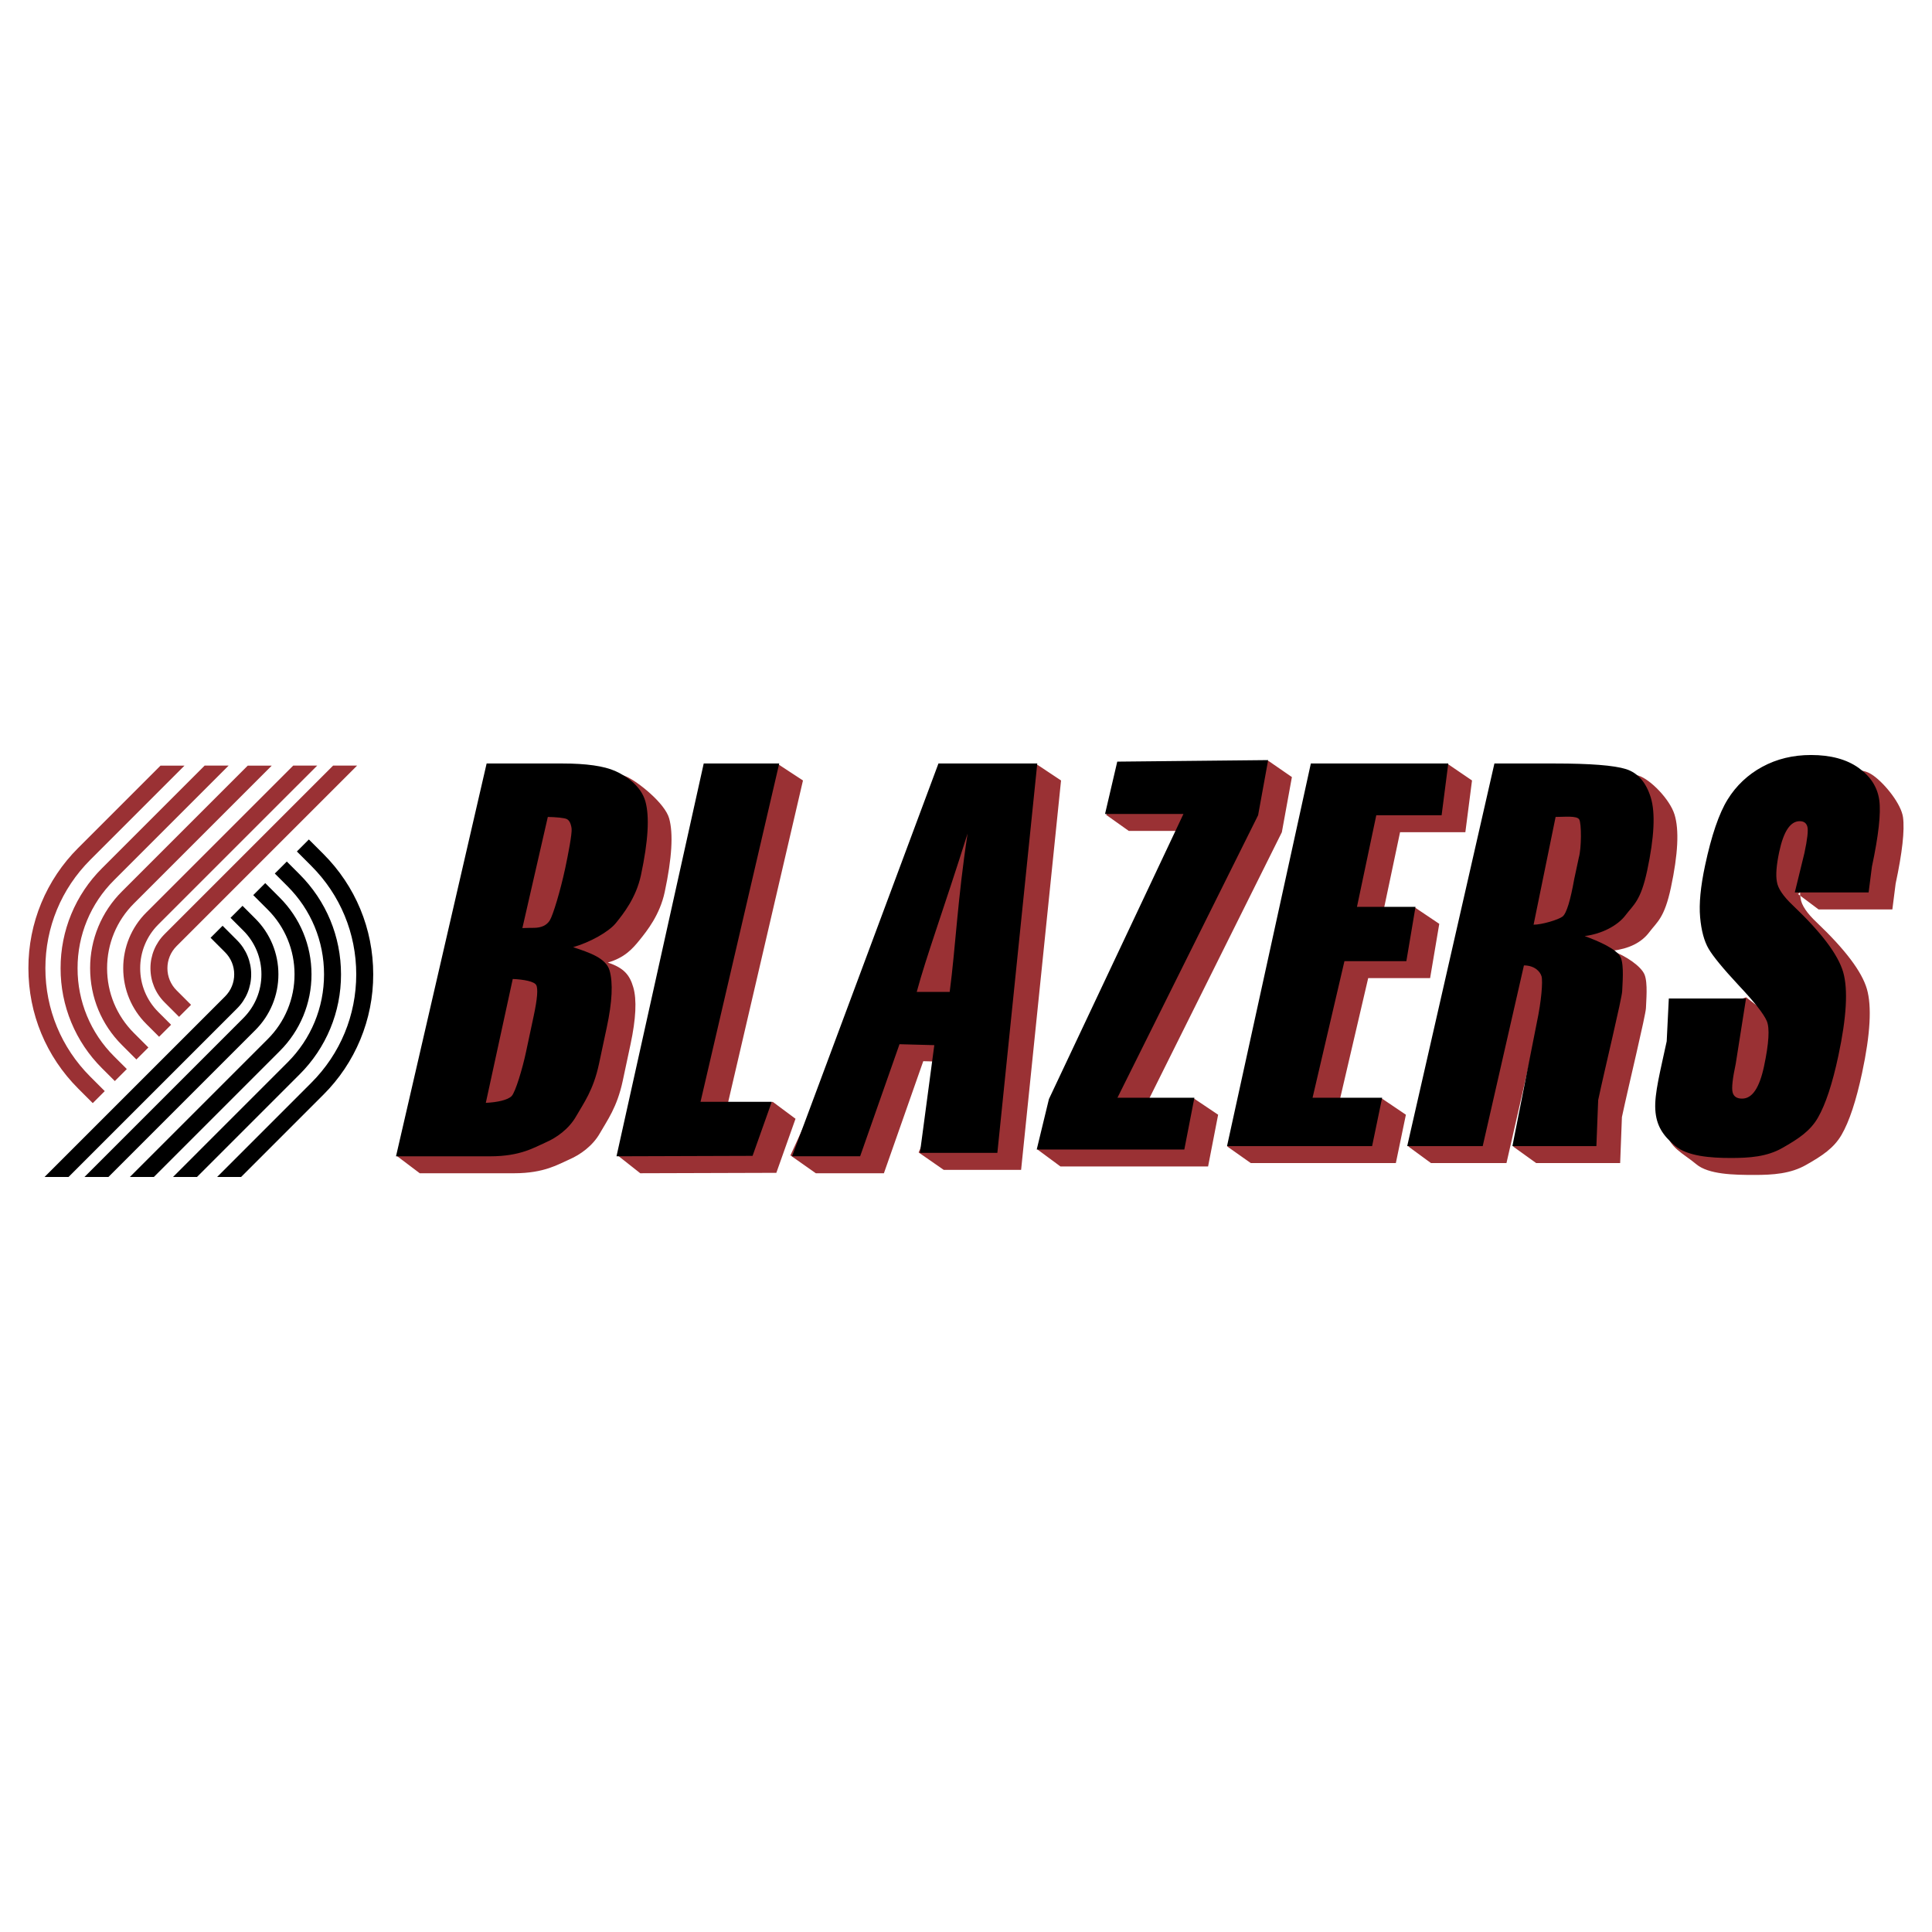
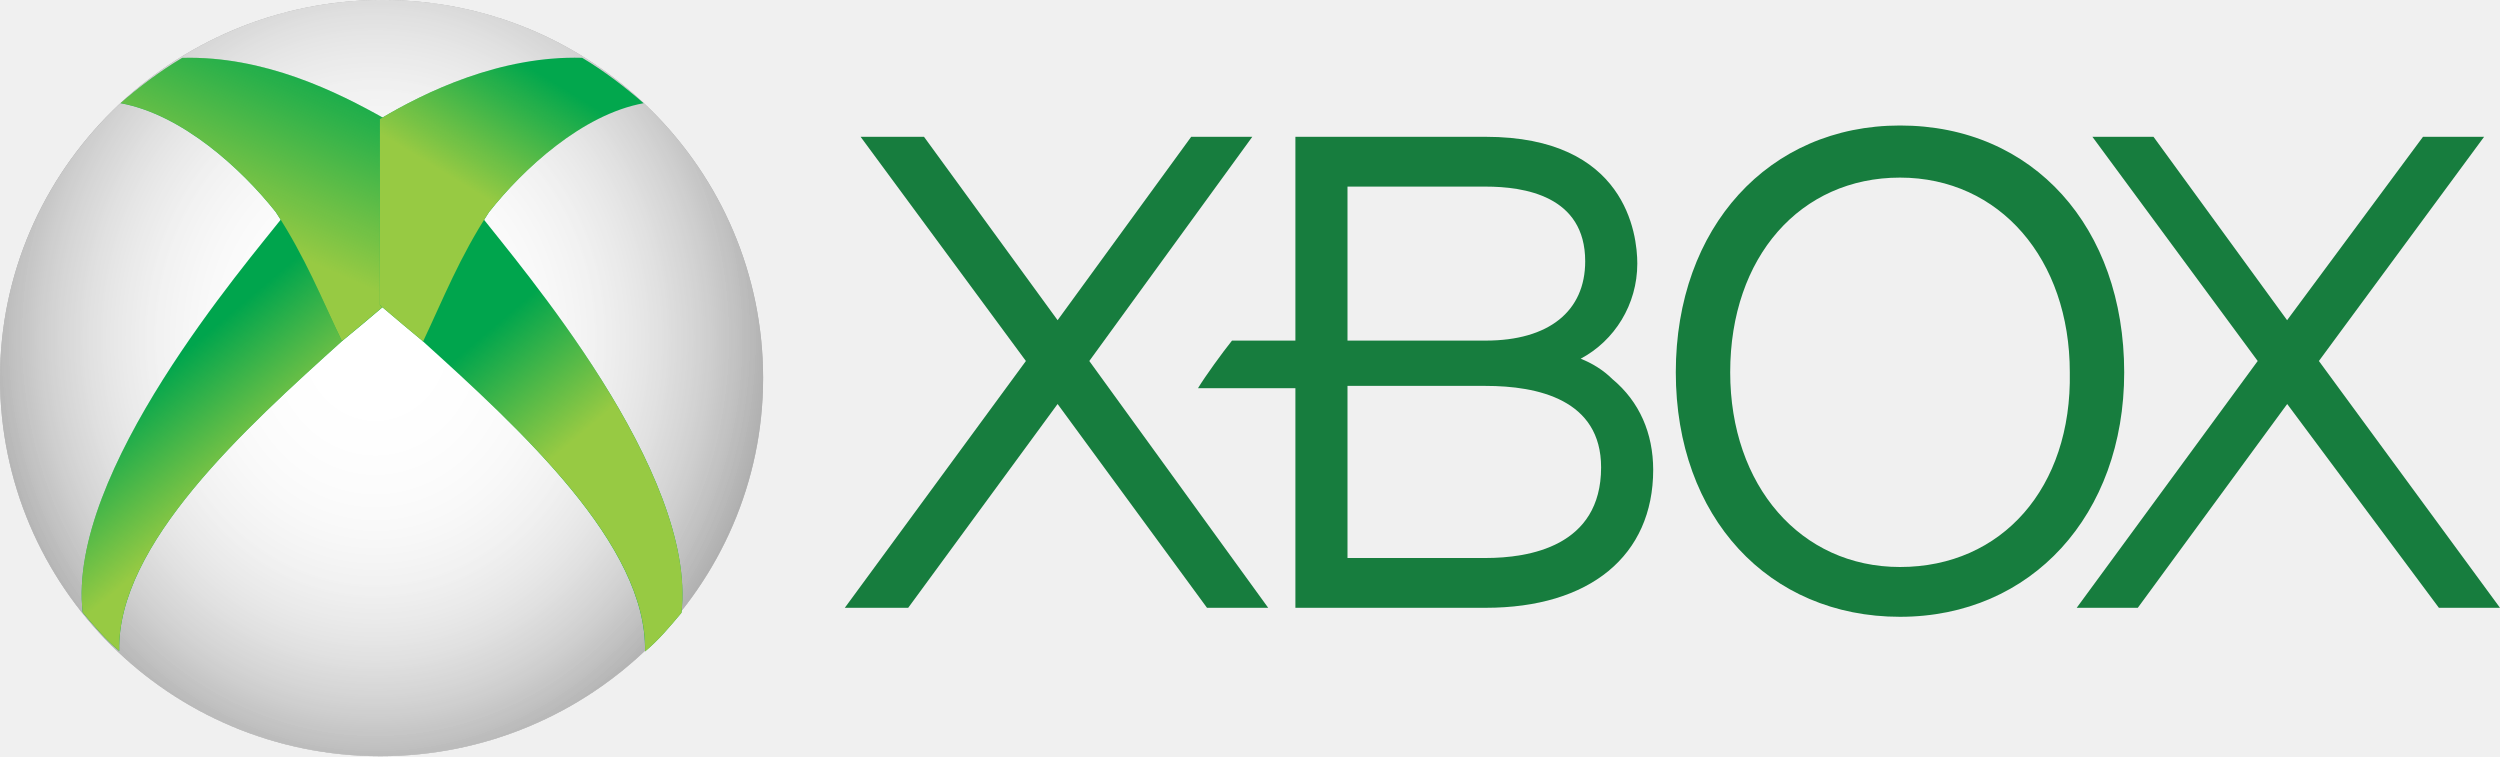
- <svg xmlns="http://www.w3.org/2000/svg" width="2500" height="2500" viewBox="0 0 192.756 192.756">
-   <g fill-rule="evenodd" clip-rule="evenodd">
-     <path fill="#fff" d="M0 0h192.756v192.756H0V0z" />
-     <path d="M17.864 101.449l1.197-1.197-1.443-1.443a3.1 3.1 0 0 1-.915-2.207c0-.833.325-1.617.914-2.207l18.01-18.01h-2.394L16.421 93.198a4.783 4.783 0 0 0-1.41 3.404c0 1.287.5 2.494 1.41 3.404l1.443 1.443z" fill="#9a3134" />
-     <path d="M15.873 103.439l1.197-1.197-1.274-1.273a6.136 6.136 0 0 1-1.809-4.367 6.14 6.14 0 0 1 1.809-4.368l15.85-15.849h-2.394L14.599 91.037a7.818 7.818 0 0 0-2.305 5.564c0 2.102.819 4.078 2.305 5.564l1.274 1.274z" fill="#9a3134" />
-     <path d="M13.607 105.705l1.197-1.197-1.443-1.443c-1.727-1.727-2.677-4.021-2.677-6.463s.951-4.737 2.677-6.463l13.753-13.753H24.72L12.165 88.941a10.764 10.764 0 0 0-3.173 7.661c0 2.895 1.127 5.615 3.173 7.66l1.442 1.443z" fill="#9a3134" />
-     <path d="M11.455 107.857l1.197-1.197-1.274-1.273a12.34 12.34 0 0 1-3.639-8.785 12.34 12.34 0 0 1 3.639-8.785L22.81 76.385h-2.394L10.181 86.62a14.02 14.02 0 0 0-4.135 9.982 14.02 14.02 0 0 0 4.135 9.982l1.274 1.273z" fill="#9a3134" />
-     <path d="M9.254 110.059l1.197-1.197-1.443-1.443c-2.889-2.889-4.48-6.73-4.48-10.816s1.591-7.927 4.48-10.817l9.4-9.4h-2.394l-8.203 8.203a16.88 16.88 0 0 0-4.977 12.014c0 4.539 1.768 8.805 4.977 12.014l1.443 1.442z" fill="#9a3134" />
-     <path d="M22.206 92.364l-1.197 1.197 1.443 1.443c.59.589.915 1.373.915 2.207s-.325 1.617-.914 2.207l-18.01 18.01h2.394l16.813-16.812a4.786 4.786 0 0 0 1.41-3.404 4.783 4.783 0 0 0-1.41-3.404l-1.444-1.444z" />
-     <path d="M24.197 90.373L23 91.57l1.274 1.274a6.14 6.14 0 0 1 1.809 4.367c0 1.65-.643 3.201-1.809 4.367l-15.849 15.85h2.394l14.652-14.652a7.82 7.82 0 0 0 2.305-5.564 7.815 7.815 0 0 0-2.305-5.564l-1.274-1.275z" />
-     <path d="M26.462 88.108l-1.197 1.197 1.443 1.443a9.083 9.083 0 0 1 2.677 6.463 9.088 9.088 0 0 1-2.677 6.465l-13.753 13.752h2.394l12.556-12.557a10.76 10.76 0 0 0 3.173-7.66c0-2.893-1.127-5.614-3.173-7.661l-1.443-1.442z" />
-     <path d="M28.614 85.956l-1.197 1.196 1.274 1.274c2.347 2.347 3.639 5.467 3.639 8.785s-1.292 6.439-3.639 8.785L17.26 117.428h2.394l10.234-10.234a14.02 14.02 0 0 0 4.135-9.982c0-3.771-1.468-7.315-4.135-9.982l-1.274-1.274z" />
-     <path d="M30.815 83.754l-1.196 1.197 1.443 1.443c2.889 2.889 4.48 6.73 4.48 10.816s-1.591 7.928-4.48 10.816l-9.4 9.4h2.394l8.203-8.203a16.879 16.879 0 0 0 4.977-12.014c0-4.538-1.768-8.805-4.977-12.013l-1.444-1.442z" />
-     <path d="M39.646 115.369L50.92 77.867h7.566c2.376 0 2.879-.886 4.011-.387 1.13.5 3.836 2.645 4.263 4.165.427 1.521.28 3.972-.441 7.352-.488 2.286-1.772 3.879-2.497 4.78-.726.902-1.512 1.774-3.18 2.256 1.61.535 2.184 1.238 2.543 2.477.358 1.238.267 3.133-.279 5.688l-.776 3.641c-.566 2.652-1.55 3.939-2.274 5.217-.725 1.277-1.967 2.152-3.05 2.621-1.084.469-2.472 1.379-5.519 1.379H41.88l-2.234-1.687zm18.303-32.188l-2.877 11.511c.347-.016.368-.429.55-.429.755 0 1.288-.246 1.599-.737.31-.492 1.053-2.918 1.548-5.243.263-1.227.697-3.441.63-3.933-.066-.492-.223-.803-.466-.933-.245-.129-.183-.22-.984-.236zm-3.745 16.016l-1.841 12.424c.434.121.673-.172 1.055-.578.383-.404 1.082-2.754 1.42-4.342l.783-3.668c.359-1.684.441-2.703.246-3.061-.195-.355-1.2-.558-1.663-.775zM77.731 76.308l2.382 1.559-7.851 33.752 4.831-1.693 2.276 1.693-1.914 5.395-13.577.041-2.259-1.784L72.58 77.867l5.151-1.559zM103.512 76.308l2.348 1.559-3.984 38.85h-7.722l-2.503-1.738 3.936-9.012-3.473-.092-3.927 11.18h-6.792l-2.535-1.783L96 77.868l7.512-1.56zm-6.391 24.346c.588-4.463.781-9.235 1.785-15.802-2.379 7.54-3.117 12.274-4.054 15.765l2.269.037zM126.559 75.917l2.334 1.611-1.002 5.502-14.034 28.185 5.28-1.608 2.396 1.608-1.002 5.164h-14.728l-2.291-1.693 3.509-3.34 13.422-28.444h-7.822l-2.273-1.614 3.492-3.607 12.719-1.764zM122.457 114.393l10.695-36.526 11.276-1.657 2.435 1.657-.664 5.163h-6.515l-1.93 9.141 3.451-1.606 2.391 1.606-.914 5.417h-6.178l-3.178 13.627 4.559-1.608 2.381 1.608-1.002 4.824h-14.475l-2.332-1.646zM140.523 114.393l10.943-36.525h6.01c3.555 0 4.811-.855 5.994-.485 1.186.371 3.127 2.359 3.598 3.883.473 1.523.352 3.954-.361 7.291-.65 3.047-1.369 3.403-2.158 4.45s-2.023 1.647-3.715 1.856c1.379.501 2.908 1.541 3.246 2.38.336.84.156 2.627.137 3.328-.021.703-1.723 7.715-2.398 10.881l-.176 4.588h-8.379l-2.291-1.646 4.734-10.713c.447-2.1.602-4.076.463-4.578-.141-.5-.725-1.09-1.756-1.09l-4.113 18.027h-7.533l-2.245-1.647zm17.811-31.212l-2.371 11.003c.842 0 1.895-.731 2.303-1.046.408-.315.797-1.675 1.164-3.74l.461-2.156c.266-.905.275-3.412.033-3.799s-.717-.262-1.59-.262zM188.801 90.732h-7.363l-2.049-1.534 3.012-2.407c.291-1.365.387-2.234.293-2.608-.096-.373-.352-.561-.768-.561-.463 0-.865.252-1.203.756-.34.504-.617 1.268-.836 2.292-.281 1.317-.361 2.308-.24 2.974.092.667.629 1.467 1.619 2.398 2.822 2.683 4.488 4.891 4.992 6.621s.348 4.521-.475 8.369c-.598 2.799-1.279 4.861-2.049 6.188s-1.945 2.1-3.527 2.996c-1.559.896-3.334 1.008-5.17 1.008-2.025 0-4.584-.041-5.805-1.074s-2.834-1.719-2.93-3.32 1.727-4.309 2.355-7.252l.211-4.266 5.344-1.809 3.418 2.637-1.184 6.094c-.316 1.482-1.324 2.01-1.217 2.432.105.424.422.635.949.635.506 0 .941-.268 1.301-.805.361-.535.654-1.332.879-2.387.496-2.322.588-3.842.281-4.557-.125-.287-.855-1.486-2.799-3.553-1.555-1.668-2.555-2.885-3.002-3.645-.445-.759-.729-1.81-.85-3.153-.119-1.342.045-3.058.49-5.145.643-3.007 1.393-5.207 2.256-6.598.863-1.392 2.016-2.479 3.459-3.263s3.062-1.177 4.855-1.177c1.971 0 2.658-.494 3.857.361 1.197.857 2.783 2.858 2.959 4.158.174 1.301-.07 3.51-.736 6.626l-.327 2.569z" fill="#9a3134" />
-     <path d="M48.551 76.174h7.566c2.376 0 4.129.25 5.261.749 1.13.5 2.585 1.509 3.012 3.03s.281 3.972-.44 7.352c-.488 2.286-1.772 3.879-2.497 4.78-.726.902-2.601 1.932-4.27 2.415 1.61.535 3.273 1.081 3.632 2.318.359 1.238.267 3.135-.279 5.689l-.776 3.639c-.566 2.654-1.55 3.939-2.273 5.217-.725 1.279-1.967 2.152-3.051 2.621-1.084.469-2.471 1.381-5.519 1.381H39.51l9.041-39.191zm6.105 5.332l-2.538 11.088c.347-.016.951-.023 1.133-.023.755 0 1.288-.246 1.599-.738.31-.492 1.053-2.917 1.549-5.242.262-1.228.696-3.441.629-3.934-.067-.492-.223-.803-.466-.932-.243-.13-1.105-.203-1.906-.219zm-3.499 16.166l-2.687 12.359c1.111-.049 2.196-.275 2.579-.68.383-.406 1.082-2.756 1.42-4.342l.783-3.67c.359-1.684.441-2.703.246-3.061-.196-.354-1.201-.555-2.341-.606zM77.743 76.174l-7.851 33.752H77l-1.916 5.394-13.576.043 8.702-39.189h7.533zM103.488 76.174l-3.982 38.849h-7.723l1.433-10.748-3.473-.094-3.927 11.182h-6.792l14.605-39.189h9.859zm-8.737 22.787c.588-4.463.781-9.235 1.786-15.801-2.38 7.54-4.137 12.312-5.074 15.801h3.288zM126.523 75.835l-1.002 5.502-14.033 28.184h7.676l-1.004 5.165h-14.726l1.218-5.032 13.42-28.445h-7.822l1.219-5.221 15.054-.153zM130.783 76.174h13.711l-.664 5.163h-6.518l-1.927 9.141h5.84l-.913 5.418h-6.177l-3.18 13.625h6.941l-1.001 4.827H122.42l8.363-38.174zM149.098 76.174h6.01c3.555 0 5.924.187 7.109.557 1.184.37 2.012 1.317 2.482 2.841s.35 3.954-.361 7.291c-.65 3.047-1.371 3.403-2.158 4.45-.791 1.047-2.387 1.87-4.078 2.079 1.379.501 3.271 1.317 3.607 2.157.338.84.156 2.627.137 3.328-.02.705-1.723 7.717-2.396 10.881l-.178 4.59h-8.379l2.443-12.361c.449-2.1.604-4.076.465-4.578-.141-.5-.727-1.09-1.758-1.09l-4.113 18.029h-7.533l8.701-38.174zm6.105 5.332l-2.197 10.75c.84 0 2.48-.496 2.889-.811.408-.315.797-1.674 1.166-3.74l.461-2.156c.264-.905.275-3.412.033-3.799-.243-.388-1.479-.244-2.352-.244zM186.432 89.04h-7.365l.963-3.941c.291-1.365.389-2.234.295-2.608-.098-.373-.352-.561-.768-.561-.465 0-.865.253-1.205.756-.338.504-.617 1.269-.836 2.292-.279 1.317-.361 2.308-.238 2.975.09.667.629 1.466 1.617 2.397 2.824 2.684 4.488 4.891 4.994 6.621.504 1.73.346 4.521-.477 8.369-.596 2.799-1.279 4.861-2.047 6.188-.77 1.326-1.947 2.1-3.529 2.998-1.557.896-3.332 1.006-5.168 1.006-2.025 0-4.324-.18-5.543-1.213-1.223-1.035-1.879-2.014-1.975-3.615s.51-3.875 1.137-6.818l.211-4.266h7.703l-1.025 6.5c-.316 1.48-.422 2.432-.314 2.854.105.424.422.635.947.635.508 0 .941-.268 1.303-.805.359-.535.652-1.332.879-2.387.494-2.322.588-3.84.279-4.557-.309-.713-1.242-1.896-2.799-3.551-1.553-1.67-2.555-2.885-3-3.646-.445-.759-.73-1.81-.85-3.152-.119-1.343.045-3.058.49-5.145.641-3.008 1.393-5.207 2.254-6.599a9.143 9.143 0 0 1 3.459-3.263c1.443-.784 3.064-1.177 4.857-1.177 1.971 0 3.555.429 4.754 1.284 1.199.857 1.887 1.935 2.062 3.235.174 1.301-.072 3.51-.736 6.625l-.329 2.569z" />
+ <svg xmlns="http://www.w3.org/2000/svg" id="Layer_1" viewBox="0 0 2500 756.3" width="2500" height="756.3">
+   <style>.st0{fill:#177d3e}.st1{fill:#666}.st2{fill:url(#SVGID_1_)}.st3{fill:url(#SVGID_2_)}.st4{fill:url(#SVGID_3_)}.st5{fill:#00a54d}.st6{fill:url(#SVGID_4_)}.st7{fill:#02a74d}.st8{fill:url(#SVGID_5_)}.st9{fill:url(#SVGID_6_)}.st10{fill:url(#SVGID_7_)}</style>
+   <path class="st0" d="M2438.9 607.8L2287.2 404l-149.4 203.8h-61.1l181-246.8-165.3-224.2h61.1l133.6 183.4L2423 136.8h61.1L2318.9 361 2500 607.8h-61.1zm-826.5-228.7c-9.1-9.1-20.4-15.9-31.7-20.4 34-18.1 56.6-54.3 56.6-95.1 0-29.4-11.3-126.8-151.7-126.8h-190.2v203.8H1232c-9.1 11.3-27.2 36.2-34 47.6h97.4v219.6h190.2c104.2 0 167.6-52.1 167.6-138.1-.1-36.3-13.6-68-40.8-90.6m-264.9-192.5h138.1c38.5 0 99.6 9.1 99.6 74.7 0 49.8-36.2 79.3-99.6 79.3h-138.1v-154zM1485.6 558h-138.1V385.9h138.1c52.1 0 115.5 13.6 115.5 81.5 0 79.3-72.5 90.6-115.5 90.6" />
+   <path class="st0" d="M1900 125.5c-131.3 0-224.2 101.9-224.2 246.8s92.8 244.5 224.2 244.5 224.2-101.9 224.2-244.5c-.1-144.9-90.7-246.8-224.2-246.8m0 441.5c-99.6 0-169.8-81.5-169.8-194.7 0-115.5 70.2-194.7 169.8-194.7s169.8 81.5 169.8 194.7c2.2 115.5-68 194.7-169.8 194.7m-631.8 40.8L1089.3 361l163-224.2h-61.1l-133.6 183.4L924 136.8h-63.4L1025.9 361 844.8 607.8h63.4L1057.6 404 1207 607.8h61.2z" />
+   <path class="st1" d="M763.1 378.1c0 208.3-172.1 378.1-382.7 378.1S0 586.5 0 378.1 172.1 0 382.7 0s380.4 169.8 380.4 378.1z" />
+   <g transform="translate(-3.408 36.558)">
+     <radialGradient id="SVGID_1_" cx="126.84" cy="-1526.909" r="14.35" gradientTransform="scale(34.051 38.3464) rotate(90 -698.4 -817.38)" gradientUnits="userSpaceOnUse">
+       <stop offset="0" stop-color="#fff" />
+       <stop offset="1" stop-color="#fff" stop-opacity="0" />
+     </radialGradient>
+     <path class="st2" d="M766.5 341.6c0 208.3-172.1 378.1-382.7 378.1S3.4 549.9 3.4 341.6 175.5-36.6 386.1-36.6s380.4 169.9 380.4 378.2z" />
+     <radialGradient id="SVGID_2_" cx="126.84" cy="-1526.909" r="14.35" gradientTransform="scale(34.051 38.3464) rotate(90 -698.4 -817.38)" gradientUnits="userSpaceOnUse">
+       <stop offset="0" stop-color="#fff" />
+       <stop offset="1" stop-color="#fff" stop-opacity="0" />
+     </radialGradient>
+     <path class="st3" d="M766.5 341.6c0 208.3-172.1 378.1-382.7 378.1S3.4 549.9 3.4 341.6 175.5-36.6 386.1-36.6s380.4 169.9 380.4 378.2z" />
+     <radialGradient id="SVGID_3_" cx="126.84" cy="-1526.909" r="14.35" gradientTransform="scale(34.051 38.3464) rotate(90 -698.4 -817.38)" gradientUnits="userSpaceOnUse">
+       <stop offset="0" stop-color="#fff" />
+       <stop offset="1" stop-color="#fff" stop-opacity="0" />
+     </radialGradient>
+     <path class="st4" d="M766.5 341.6c0 208.3-172.1 378.1-382.7 378.1S3.4 549.9 3.4 341.6 175.5-36.6 386.1-36.6s380.4 169.9 380.4 378.2z" />
  </g>
+   <path class="st5" d="M285.7 213.5c-41.1 52.1-219 258.4-203 398.9 11.4 13.6 22.8 27.2 36.5 38.5-2.3-106.5 125.5-222.1 223.6-310.5l-57.1-126.9z" />
+   <linearGradient id="SVGID_4_" gradientUnits="userSpaceOnUse" x1="907.142" y1="339.239" x2="903.186" y2="334.598" gradientTransform="matrix(22.9842 0 0 22.6804 -20605.396 -7211.17)">
+     <stop offset="0" stop-color="#97ca43" />
+     <stop offset="1" stop-color="#97ca43" stop-opacity="0" />
+   </linearGradient>
+   <path class="st6" d="M285.7 213.5c-41.1 52.1-219 258.4-203 398.9 11.4 13.6 22.8 27.2 36.5 38.5-2.3-106.5 125.5-222.1 223.6-310.5l-57.1-126.9z" />
+   <path class="st7" d="M182.2 57.9c-22.8 13.6-43.4 29.4-61.6 45.3 61.6 11.3 120.9 65.7 155.1 108.8 29.7 45.3 45.6 86.1 66.2 129.2 13.7-11.3 27.4-22.6 43.4-36.3V119c-48-27.1-121-63.4-203.1-61.1z" />
+   <linearGradient id="SVGID_5_" gradientUnits="userSpaceOnUse" x1="907.244" y1="328.13" x2="910.868" y2="320.087" gradientTransform="matrix(22.9842 0 0 22.6804 -20611.691 -7211.148)">
+     <stop offset="0" stop-color="#97ca43" />
+     <stop offset="1" stop-color="#97ca43" stop-opacity="0" />
+   </linearGradient>
+   <path class="st8" d="M182.2 57.8c-22.8 13.6-43.3 29.5-61.6 45.3 61.6 11.3 120.9 65.7 155.1 108.8 29.7 45.3 45.6 86.1 66.2 129.2 13.7-11.3 27.4-22.7 43.3-36.3V119c-47.9-27.2-120.9-63.4-203-61.2z" />
+   <path class="st5" d="M479.1 213.6c40.9 52.2 218.3 258.6 202.3 399.2-11.4 13.6-22.7 27.2-36.4 38.6 2.3-106.6-125-222.3-222.8-310.7l56.9-127.1z" />
+   <linearGradient id="SVGID_6_" gradientUnits="userSpaceOnUse" x1="3758.702" y1="336.698" x2="3754.746" y2="332.057" gradientTransform="matrix(22.8332 0 0 22.7201 -85252.352 -7207.059)">
+     <stop offset="0" stop-color="#97ca43" />
+     <stop offset="1" stop-color="#97ca43" stop-opacity="0" />
+   </linearGradient>
+   <path class="st9" d="M479.1 213.6c40.9 52.2 218.3 258.6 202.4 399.2-11.4 13.6-22.7 27.2-36.4 38.6 2.3-106.6-125.1-222.3-222.8-310.7l56.8-127.1z" />
+   <path class="st7" d="M582.2 57.8c22.7 13.6 43.2 29.5 61.4 45.4C582.2 114.5 523.1 169 489 212.1c-29.5 45.4-45.5 86.2-65.9 129.3-13.7-11.4-27.3-22.7-43.2-36.3v-186c45.5-27.3 120.5-63.6 202.3-61.3z" />
+   <linearGradient id="SVGID_7_" gradientUnits="userSpaceOnUse" x1="3754.087" y1="325.404" x2="3757.182" y2="320.361" gradientTransform="matrix(22.8332 0 0 22.7201 -85252.367 -7207.06)">
+     <stop offset="0" stop-color="#97ca43" />
+     <stop offset="1" stop-color="#97ca43" stop-opacity="0" />
+   </linearGradient>
+   <path class="st10" d="M582.3 57.8c22.7 13.6 43.2 29.5 61.4 45.4C582.3 114.5 523.1 169 489 212.1c-29.6 45.4-45.5 86.2-65.9 129.3-13.6-11.3-27.3-22.7-43.2-36.3v-186c45.5-27.3 120.5-63.6 202.4-61.3z" />
</svg>
